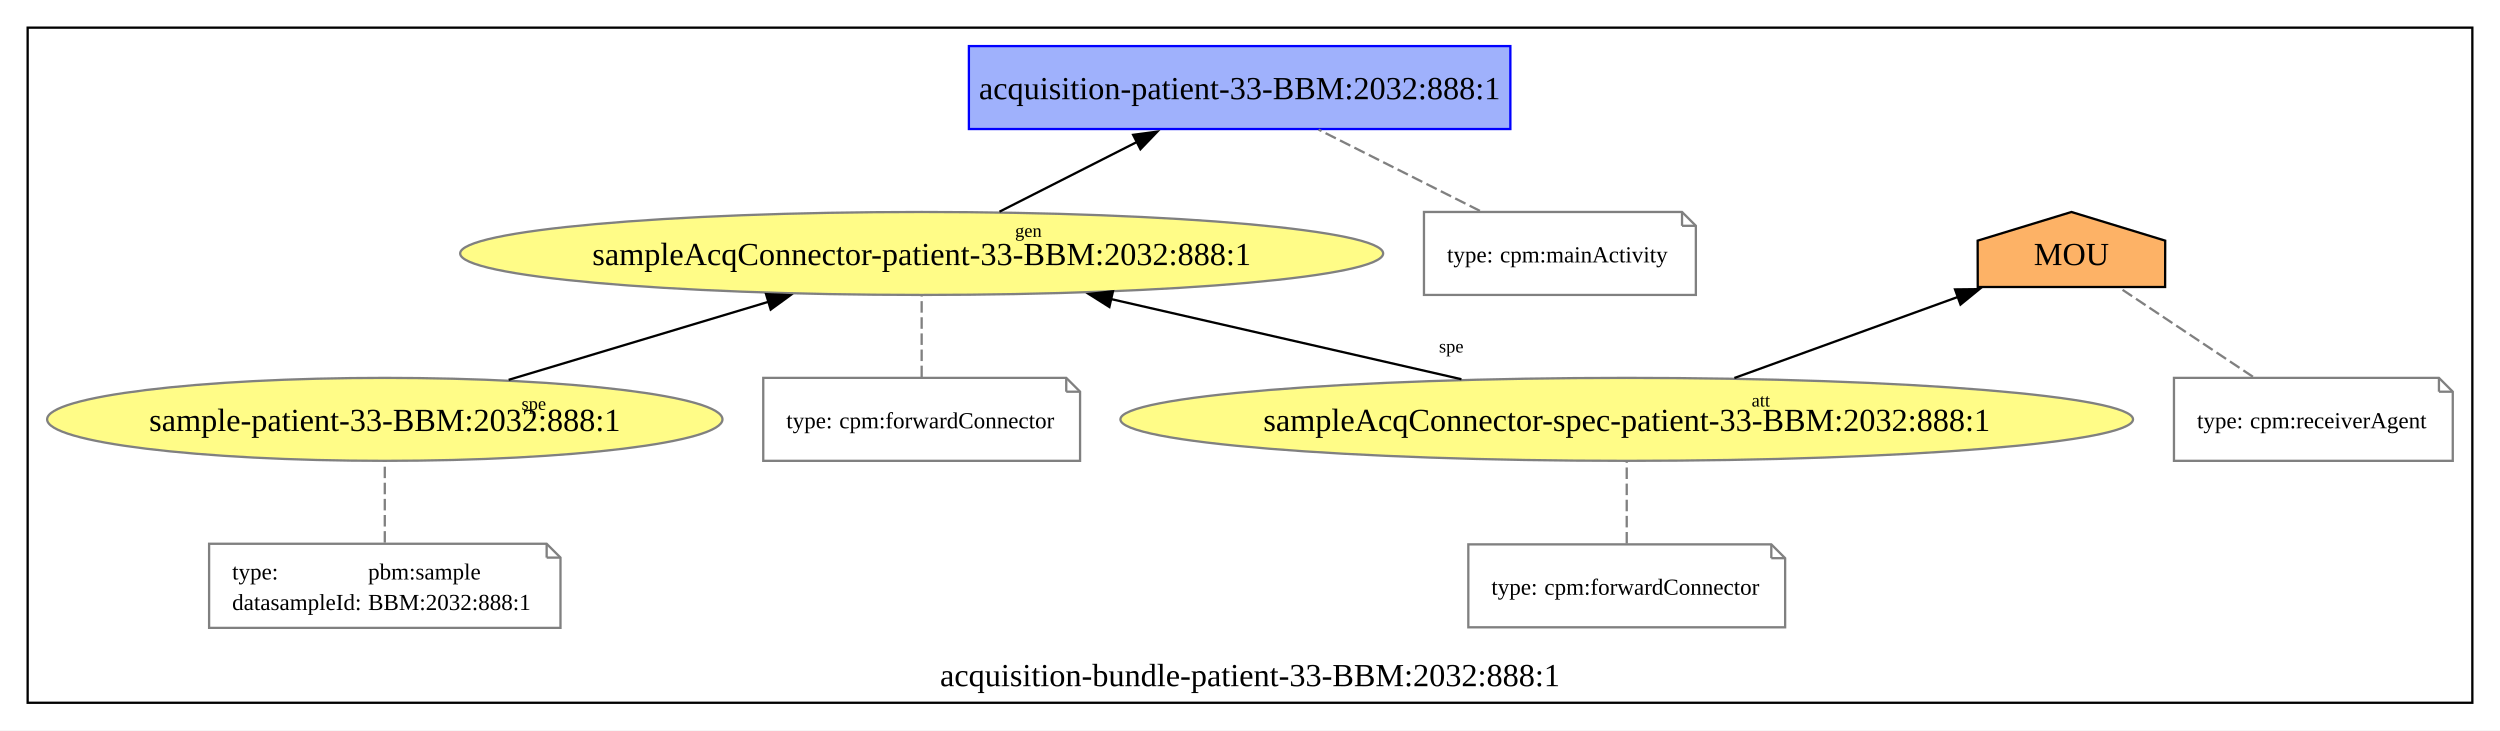
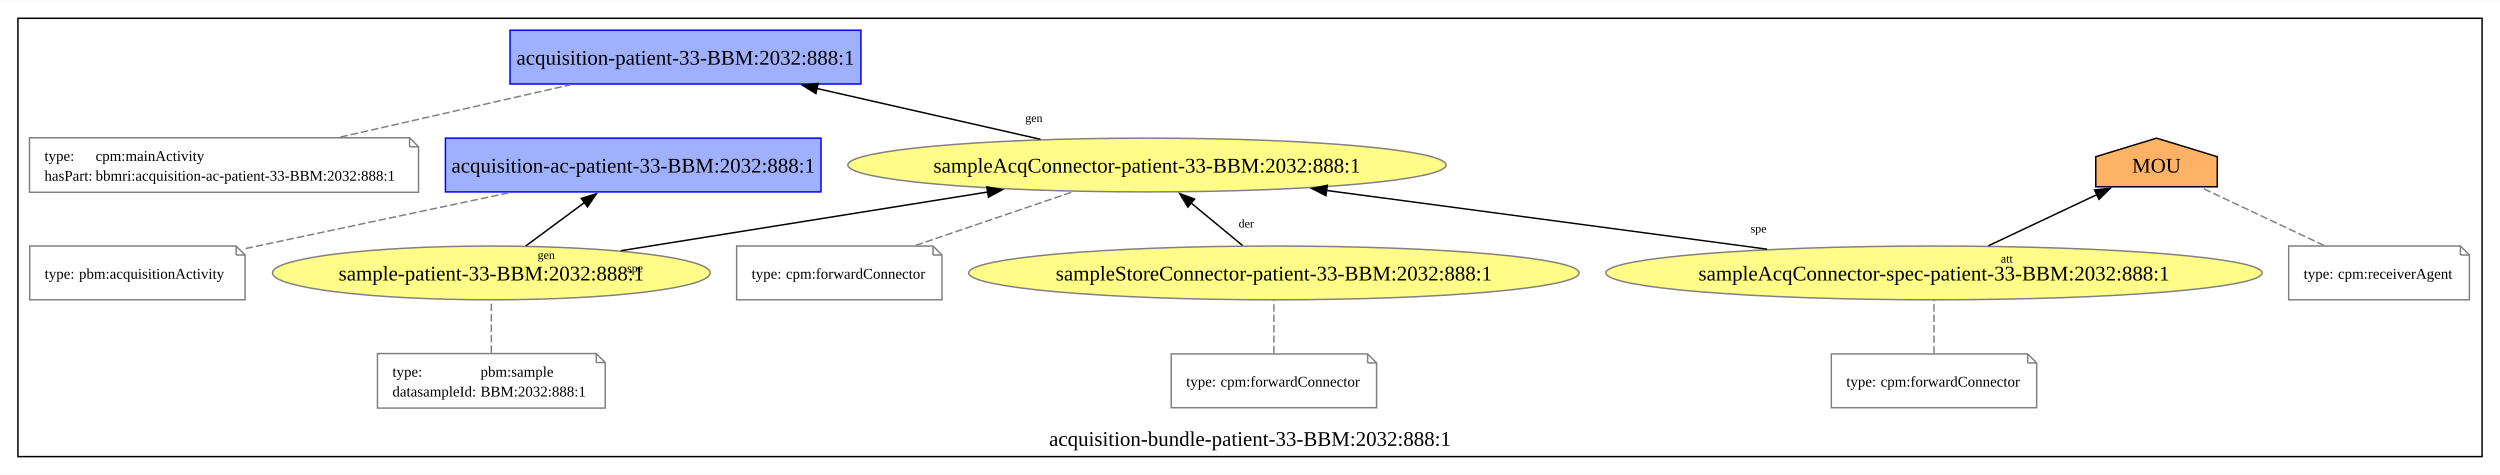
- <svg xmlns="http://www.w3.org/2000/svg" xmlns:xlink="http://www.w3.org/1999/xlink" width="1085pt" height="317pt" viewBox="0.00 0.00 1085.00 317.00">
-   <g id="graph0" class="graph" transform="scale(1 1) rotate(0) translate(4 313)">
-     <polygon fill="white" stroke="none" points="-4,4 -4,-313 1081,-313 1081,4 -4,4" />
+ <svg xmlns="http://www.w3.org/2000/svg" xmlns:xlink="http://www.w3.org/1999/xlink" width="1674pt" height="318pt" viewBox="0.00 0.00 1674.00 317.50">
+   <g id="graph0" class="graph" transform="scale(1 1) rotate(0) translate(4 313.5)">
+     <polygon fill="white" stroke="none" points="-4,4 -4,-313.5 1670,-313.5 1670,4 -4,4" />
    <g id="clust1" class="cluster">
      <g id="a_clust1">
        <a xlink:href="http://www.bbmri.cz/schemas/biobank/dataacquisition-bundle-patient-33-BBM:2032:888:1" xlink:title="acquisition-bundle-patient-33-BBM:2032:888:1">
-           <polygon fill="none" stroke="black" points="8,-8 8,-301 1069,-301 1069,-8 8,-8" />
-           <text text-anchor="middle" x="538.5" y="-15.2" font-family="Times New Roman,serif" font-size="14.00">acquisition-bundle-patient-33-BBM:2032:888:1</text>
+           <polygon fill="none" stroke="black" points="8,-8 8,-301.5 1658,-301.5 1658,-8 8,-8" />
+           <text text-anchor="middle" x="833" y="-15.2" font-family="Times New Roman,serif" font-size="14.00">acquisition-bundle-patient-33-BBM:2032:888:1</text>
        </a>
      </g>
    </g>
    <g id="node1" class="node">
      <g id="a_node1">
        <a xlink:href="http://www.bbmri.cz/schemas/biobank/dataacquisition-patient-33-BBM:2032:888:1" xlink:title="acquisition-patient-33-BBM:2032:888:1">
-           <polygon fill="#9fb1fc" stroke="#0000ff" points="651.5,-293 416.5,-293 416.5,-257 651.5,-257 651.5,-293" />
-           <text text-anchor="middle" x="534" y="-269.95" font-family="Times New Roman,serif" font-size="14.00">acquisition-patient-33-BBM:2032:888:1</text>
+           <polygon fill="#9fb1fc" stroke="#0000ff" points="572.5,-293.5 337.5,-293.5 337.5,-257.5 572.5,-257.5 572.5,-293.5" />
+           <text text-anchor="middle" x="455" y="-270.45" font-family="Times New Roman,serif" font-size="14.00">acquisition-patient-33-BBM:2032:888:1</text>
        </a>
      </g>
    </g>
    <g id="node2" class="node">
-       <polygon fill="none" stroke="gray" points="726,-221 614,-221 614,-185 732,-185 732,-215 726,-221" />
-       <polyline fill="none" stroke="gray" points="726,-221 726,-215" />
-       <polyline fill="none" stroke="gray" points="732,-215 726,-215" />
-       <text text-anchor="start" x="624" y="-199.12" font-family="Times New Roman,serif" font-size="10.00">type:</text>
-       <text text-anchor="start" x="647" y="-199.12" font-family="Times New Roman,serif" font-size="10.00">cpm:mainActivity</text>
+       <polygon fill="none" stroke="gray" points="270.25,-221.5 15.75,-221.5 15.75,-185 276.25,-185 276.25,-215.5 270.25,-221.5" />
+       <polyline fill="none" stroke="gray" points="270.25,-221.5 270.25,-215.5" />
+       <polyline fill="none" stroke="gray" points="276.25,-215.5 270.25,-215.5" />
+       <text text-anchor="start" x="25.75" y="-206" font-family="Times New Roman,serif" font-size="10.00">type:</text>
+       <text text-anchor="start" x="60" y="-206" font-family="Times New Roman,serif" font-size="10.00">cpm:mainActivity</text>
+       <text text-anchor="start" x="25.75" y="-192.75" font-family="Times New Roman,serif" font-size="10.00">hasPart:</text>
+       <text text-anchor="start" x="60" y="-192.75" font-family="Times New Roman,serif" font-size="10.00">bbmri:acquisition-ac-patient-33-BBM:2032:888:1</text>
    </g>
    <g id="edge1" class="edge">
-       <path fill="none" stroke="gray" stroke-dasharray="5,2" d="M638.28,-221.48C616.89,-232.26 589.58,-246.01 568.27,-256.74" />
+       <path fill="none" stroke="gray" stroke-dasharray="5,2" d="M223.97,-221.98C271.17,-232.71 331.12,-246.34 378.12,-257.02" />
    </g>
    <g id="node3" class="node">
      <g id="a_node3">
-         <a xlink:href="http://www.bbmri.cz/schemas/biobank/datasampleAcqConnector-patient-33-BBM:2032:888:1" xlink:title="sampleAcqConnector-patient-33-BBM:2032:888:1">
-           <ellipse fill="#fffc87" stroke="#808080" cx="396" cy="-203" rx="200.29" ry="18" />
-           <text text-anchor="middle" x="396" y="-197.95" font-family="Times New Roman,serif" font-size="14.00">sampleAcqConnector-patient-33-BBM:2032:888:1</text>
+         <a xlink:href="http://www.bbmri.cz/schemas/biobank/dataacquisition-ac-patient-33-BBM:2032:888:1" xlink:title="acquisition-ac-patient-33-BBM:2032:888:1">
+           <polygon fill="#9fb1fc" stroke="#0000ff" points="545.75,-221.25 294.25,-221.25 294.25,-185.25 545.75,-185.25 545.75,-221.25" />
+           <text text-anchor="middle" x="420" y="-198.2" font-family="Times New Roman,serif" font-size="14.00">acquisition-ac-patient-33-BBM:2032:888:1</text>
        </a>
      </g>
    </g>
-     <g id="edge6" class="edge">
-       <path fill="none" stroke="black" d="M429.76,-221.12C447.75,-230.25 470.11,-241.59 489.51,-251.43" />
-       <polygon fill="black" stroke="black" points="487.78,-254.48 498.28,-255.88 490.95,-248.24 487.78,-254.48" />
-       <text text-anchor="middle" x="442.32" y="-210.21" font-family="Times New Roman,serif" font-size="8.00">gen</text>
-     </g>
    <g id="node4" class="node">
-       <polygon fill="none" stroke="gray" points="458.75,-149 327.25,-149 327.25,-113 464.75,-113 464.75,-143 458.75,-149" />
-       <polyline fill="none" stroke="gray" points="458.75,-149 458.75,-143" />
-       <polyline fill="none" stroke="gray" points="464.75,-143 458.75,-143" />
-       <text text-anchor="start" x="337.25" y="-127.12" font-family="Times New Roman,serif" font-size="10.00">type:</text>
-       <text text-anchor="start" x="360.25" y="-127.12" font-family="Times New Roman,serif" font-size="10.00">cpm:forwardConnector</text>
+       <polygon fill="none" stroke="gray" points="154.12,-149 15.88,-149 15.88,-113 160.12,-113 160.12,-143 154.12,-149" />
+       <polyline fill="none" stroke="gray" points="154.12,-149 154.12,-143" />
+       <polyline fill="none" stroke="gray" points="160.12,-143 154.12,-143" />
+       <text text-anchor="start" x="25.88" y="-127.12" font-family="Times New Roman,serif" font-size="10.00">type:</text>
+       <text text-anchor="start" x="48.88" y="-127.12" font-family="Times New Roman,serif" font-size="10.00">pbm:acquisitionActivity</text>
    </g>
    <g id="edge2" class="edge">
-       <path fill="none" stroke="gray" stroke-dasharray="5,2" d="M396,-149.3C396,-160.15 396,-174.08 396,-184.9" />
+       <path fill="none" stroke="gray" stroke-dasharray="5,2" d="M160.45,-147.33C212.63,-158.37 283.13,-173.29 337.48,-184.79" />
    </g>
    <g id="node5" class="node">
      <g id="a_node5">
-         <a xlink:href="http://www.bbmri.cz/schemas/biobank/datasampleAcqConnector-spec-patient-33-BBM:2032:888:1" xlink:title="sampleAcqConnector-spec-patient-33-BBM:2032:888:1">
-           <ellipse fill="#fffc87" stroke="#808080" cx="702" cy="-131" rx="219.74" ry="18" />
-           <text text-anchor="middle" x="702" y="-125.95" font-family="Times New Roman,serif" font-size="14.00">sampleAcqConnector-spec-patient-33-BBM:2032:888:1</text>
+         <a xlink:href="http://www.bbmri.cz/schemas/biobank/datasampleAcqConnector-patient-33-BBM:2032:888:1" xlink:title="sampleAcqConnector-patient-33-BBM:2032:888:1">
+           <ellipse fill="#fffc87" stroke="#808080" cx="764" cy="-203.25" rx="200.29" ry="18" />
+           <text text-anchor="middle" x="764" y="-198.2" font-family="Times New Roman,serif" font-size="14.00">sampleAcqConnector-patient-33-BBM:2032:888:1</text>
        </a>
      </g>
    </g>
    <g id="edge8" class="edge">
-       <path fill="none" stroke="black" d="M630.26,-148.41C584.71,-158.83 525.63,-172.35 478.2,-183.2" />
-       <polygon fill="black" stroke="black" points="477.47,-179.77 468.51,-185.41 479.03,-186.6 477.47,-179.77" />
-       <text text-anchor="middle" x="625.84" y="-160.02" font-family="Times New Roman,serif" font-size="8.00">spe</text>
-     </g>
-     <g id="node9" class="node">
-       <g id="a_node9">
-         <a xlink:href="http://www.bbmri.cz/schemas/biobank/dataMOU" xlink:title="MOU">
-           <polygon fill="#fdb266" stroke="black" points="935.7,-208.56 895,-221 854.3,-208.56 854.34,-188.44 935.66,-188.44 935.7,-208.56" />
-           <text text-anchor="middle" x="895" y="-197.95" font-family="Times New Roman,serif" font-size="14.00">MOU</text>
-         </a>
-       </g>
-     </g>
-     <g id="edge7" class="edge">
-       <path fill="none" stroke="black" d="M748.72,-148.95C778.13,-159.61 816.03,-173.36 845.89,-184.19" />
-       <polygon fill="black" stroke="black" points="844.48,-187.4 855.07,-187.52 846.86,-180.82 844.48,-187.4" />
-       <text text-anchor="middle" x="760.2" y="-136.57" font-family="Times New Roman,serif" font-size="8.00">att</text>
+       <path fill="none" stroke="black" d="M692.72,-220.45C648.17,-230.58 590.46,-243.7 543.06,-254.48" />
+       <polygon fill="black" stroke="black" points="542.32,-251.06 533.34,-256.69 543.87,-257.88 542.32,-251.06" />
+       <text text-anchor="middle" x="688.29" y="-232.06" font-family="Times New Roman,serif" font-size="8.00">gen</text>
    </g>
    <g id="node6" class="node">
-       <polygon fill="none" stroke="gray" points="764.75,-76.75 633.25,-76.75 633.25,-40.75 770.75,-40.75 770.75,-70.75 764.75,-76.75" />
-       <polyline fill="none" stroke="gray" points="764.75,-76.75 764.75,-70.75" />
-       <polyline fill="none" stroke="gray" points="770.75,-70.75 764.75,-70.75" />
-       <text text-anchor="start" x="643.25" y="-54.88" font-family="Times New Roman,serif" font-size="10.00">type:</text>
-       <text text-anchor="start" x="666.25" y="-54.88" font-family="Times New Roman,serif" font-size="10.00">cpm:forwardConnector</text>
+       <polygon fill="none" stroke="gray" points="620.75,-149 489.25,-149 489.25,-113 626.75,-113 626.75,-143 620.75,-149" />
+       <polyline fill="none" stroke="gray" points="620.75,-149 620.75,-143" />
+       <polyline fill="none" stroke="gray" points="626.75,-143 620.75,-143" />
+       <text text-anchor="start" x="499.25" y="-127.12" font-family="Times New Roman,serif" font-size="10.00">type:</text>
+       <text text-anchor="start" x="522.25" y="-127.12" font-family="Times New Roman,serif" font-size="10.00">cpm:forwardConnector</text>
    </g>
    <g id="edge3" class="edge">
-       <path fill="none" stroke="gray" stroke-dasharray="5,2" d="M702,-77.12C702,-88 702,-101.98 702,-112.83" />
+       <path fill="none" stroke="gray" stroke-dasharray="5,2" d="M609.19,-149.46C641.36,-160.43 682.65,-174.51 714.5,-185.37" />
    </g>
    <g id="node7" class="node">
      <g id="a_node7">
-         <a xlink:href="http://www.bbmri.cz/schemas/biobank/datasample-patient-33-BBM:2032:888:1" xlink:title="sample-patient-33-BBM:2032:888:1">
-           <ellipse fill="#fffc87" stroke="#808080" cx="163" cy="-131" rx="146.55" ry="18" />
-           <text text-anchor="middle" x="163" y="-125.95" font-family="Times New Roman,serif" font-size="14.00">sample-patient-33-BBM:2032:888:1</text>
+         <a xlink:href="http://www.bbmri.cz/schemas/biobank/datasampleStoreConnector-patient-33-BBM:2032:888:1" xlink:title="sampleStoreConnector-patient-33-BBM:2032:888:1">
+           <ellipse fill="#fffc87" stroke="#808080" cx="849" cy="-131" rx="204.38" ry="18" />
+           <text text-anchor="middle" x="849" y="-125.95" font-family="Times New Roman,serif" font-size="14.00">sampleStoreConnector-patient-33-BBM:2032:888:1</text>
        </a>
      </g>
    </g>
    <g id="edge9" class="edge">
-       <path fill="none" stroke="black" d="M216.75,-148.15C250.36,-158.25 293.91,-171.33 329.67,-182.07" />
-       <polygon fill="black" stroke="black" points="328.46,-185.36 339.05,-184.89 330.48,-178.66 328.46,-185.36" />
-       <text text-anchor="middle" x="227.67" y="-135.14" font-family="Times New Roman,serif" font-size="8.00">spe</text>
+       <path fill="none" stroke="black" d="M827.99,-149.37C817.59,-157.96 804.87,-168.47 793.51,-177.86" />
+       <polygon fill="black" stroke="black" points="791.41,-175.05 785.94,-184.12 795.87,-180.45 791.41,-175.05" />
+       <text text-anchor="middle" x="830.48" y="-161.43" font-family="Times New Roman,serif" font-size="8.00">der</text>
    </g>
    <g id="node8" class="node">
-       <polygon fill="none" stroke="gray" points="233.25,-77 86.75,-77 86.75,-40.5 239.25,-40.5 239.25,-71 233.25,-77" />
-       <polyline fill="none" stroke="gray" points="233.25,-77 233.25,-71" />
-       <polyline fill="none" stroke="gray" points="239.25,-71 233.25,-71" />
-       <text text-anchor="start" x="96.75" y="-61.5" font-family="Times New Roman,serif" font-size="10.00">type:</text>
-       <text text-anchor="start" x="155.75" y="-61.5" font-family="Times New Roman,serif" font-size="10.00">pbm:sample</text>
-       <text text-anchor="start" x="96.75" y="-48.25" font-family="Times New Roman,serif" font-size="10.00">datasampleId:</text>
-       <text text-anchor="start" x="155.75" y="-48.25" font-family="Times New Roman,serif" font-size="10.00">BBM:2032:888:1</text>
+       <polygon fill="none" stroke="gray" points="911.75,-76.75 780.25,-76.75 780.25,-40.75 917.75,-40.75 917.75,-70.75 911.75,-76.75" />
+       <polyline fill="none" stroke="gray" points="911.75,-76.75 911.75,-70.75" />
+       <polyline fill="none" stroke="gray" points="917.75,-70.75 911.75,-70.75" />
+       <text text-anchor="start" x="790.25" y="-54.88" font-family="Times New Roman,serif" font-size="10.00">type:</text>
+       <text text-anchor="start" x="813.25" y="-54.88" font-family="Times New Roman,serif" font-size="10.00">cpm:forwardConnector</text>
    </g>
    <g id="edge4" class="edge">
-       <path fill="none" stroke="gray" stroke-dasharray="5,2" d="M163,-77.48C163,-88.21 163,-101.84 163,-112.52" />
+       <path fill="none" stroke="gray" stroke-dasharray="5,2" d="M849,-77.12C849,-88 849,-101.98 849,-112.83" />
+     </g>
+     <g id="node9" class="node">
+       <g id="a_node9">
+         <a xlink:href="http://www.bbmri.cz/schemas/biobank/datasampleAcqConnector-spec-patient-33-BBM:2032:888:1" xlink:title="sampleAcqConnector-spec-patient-33-BBM:2032:888:1">
+           <ellipse fill="#fffc87" stroke="#808080" cx="1291" cy="-131" rx="219.74" ry="18" />
+           <text text-anchor="middle" x="1291" y="-125.95" font-family="Times New Roman,serif" font-size="14.00">sampleAcqConnector-spec-patient-33-BBM:2032:888:1</text>
+         </a>
+       </g>
+     </g>
+     <g id="edge11" class="edge">
+       <path fill="none" stroke="black" d="M1179.24,-146.9C1092.6,-158.45 972.77,-174.42 884.1,-186.24" />
+       <polygon fill="black" stroke="black" points="883.85,-182.74 874.4,-187.53 884.77,-189.68 883.85,-182.74" />
+       <text text-anchor="middle" x="1173.52" y="-158.04" font-family="Times New Roman,serif" font-size="8.00">spe</text>
+     </g>
+     <g id="node13" class="node">
+       <g id="a_node13">
+         <a xlink:href="http://www.bbmri.cz/schemas/biobank/dataMOU" xlink:title="MOU">
+           <polygon fill="#fdb266" stroke="black" points="1480.7,-208.81 1440,-221.25 1399.3,-208.81 1399.34,-188.69 1480.66,-188.69 1480.7,-208.81" />
+           <text text-anchor="middle" x="1440" y="-198.2" font-family="Times New Roman,serif" font-size="14.00">MOU</text>
+         </a>
+       </g>
+     </g>
+     <g id="edge10" class="edge">
+       <path fill="none" stroke="black" d="M1327.45,-149.19C1349.46,-159.56 1377.54,-172.8 1400.14,-183.46" />
+       <polygon fill="black" stroke="black" points="1398.52,-186.56 1409.05,-187.66 1401.5,-180.23 1398.52,-186.56" />
+       <text text-anchor="middle" x="1339.77" y="-137.91" font-family="Times New Roman,serif" font-size="8.00">att</text>
    </g>
    <g id="node10" class="node">
-       <polygon fill="none" stroke="gray" points="1054.5,-149 939.5,-149 939.5,-113 1060.5,-113 1060.5,-143 1054.5,-149" />
-       <polyline fill="none" stroke="gray" points="1054.5,-149 1054.5,-143" />
-       <polyline fill="none" stroke="gray" points="1060.5,-143 1054.5,-143" />
-       <text text-anchor="start" x="949.5" y="-127.12" font-family="Times New Roman,serif" font-size="10.00">type:</text>
-       <text text-anchor="start" x="972.5" y="-127.12" font-family="Times New Roman,serif" font-size="10.00">cpm:receiverAgent</text>
+       <polygon fill="none" stroke="gray" points="1353.75,-76.75 1222.25,-76.75 1222.25,-40.75 1359.75,-40.75 1359.75,-70.75 1353.75,-76.75" />
+       <polyline fill="none" stroke="gray" points="1353.75,-76.75 1353.75,-70.75" />
+       <polyline fill="none" stroke="gray" points="1359.75,-70.75 1353.75,-70.75" />
+       <text text-anchor="start" x="1232.25" y="-54.88" font-family="Times New Roman,serif" font-size="10.00">type:</text>
+       <text text-anchor="start" x="1255.25" y="-54.88" font-family="Times New Roman,serif" font-size="10.00">cpm:forwardConnector</text>
    </g>
    <g id="edge5" class="edge">
-       <path fill="none" stroke="gray" stroke-dasharray="5,2" d="M973.77,-149.48C955.92,-161.39 932.59,-176.94 915.97,-188.02" />
+       <path fill="none" stroke="gray" stroke-dasharray="5,2" d="M1291,-77.12C1291,-88 1291,-101.98 1291,-112.83" />
+     </g>
+     <g id="node11" class="node">
+       <g id="a_node11">
+         <a xlink:href="http://www.bbmri.cz/schemas/biobank/datasample-patient-33-BBM:2032:888:1" xlink:title="sample-patient-33-BBM:2032:888:1">
+           <ellipse fill="#fffc87" stroke="#808080" cx="325" cy="-131" rx="146.55" ry="18" />
+           <text text-anchor="middle" x="325" y="-125.95" font-family="Times New Roman,serif" font-size="14.00">sample-patient-33-BBM:2032:888:1</text>
+         </a>
+       </g>
+     </g>
+     <g id="edge13" class="edge">
+       <path fill="none" stroke="black" d="M348,-149.01C359.84,-157.76 374.48,-168.59 387.46,-178.19" />
+       <polygon fill="black" stroke="black" points="385.22,-180.88 395.34,-184.01 389.38,-175.25 385.22,-180.88" />
+       <text text-anchor="middle" x="361.75" y="-140.29" font-family="Times New Roman,serif" font-size="8.00">gen</text>
+     </g>
+     <g id="edge12" class="edge">
+       <path fill="none" stroke="black" d="M411.73,-145.88C482.35,-157.18 582.33,-173.18 657.75,-185.25" />
+       <polygon fill="black" stroke="black" points="656.77,-188.64 667.2,-186.76 657.87,-181.72 656.77,-188.64" />
+       <text text-anchor="middle" x="421.19" y="-131.51" font-family="Times New Roman,serif" font-size="8.00">spe</text>
+     </g>
+     <g id="node12" class="node">
+       <polygon fill="none" stroke="gray" points="395.25,-77 248.75,-77 248.75,-40.5 401.25,-40.5 401.25,-71 395.25,-77" />
+       <polyline fill="none" stroke="gray" points="395.25,-77 395.25,-71" />
+       <polyline fill="none" stroke="gray" points="401.25,-71 395.25,-71" />
+       <text text-anchor="start" x="258.75" y="-61.5" font-family="Times New Roman,serif" font-size="10.00">type:</text>
+       <text text-anchor="start" x="317.75" y="-61.5" font-family="Times New Roman,serif" font-size="10.00">pbm:sample</text>
+       <text text-anchor="start" x="258.75" y="-48.25" font-family="Times New Roman,serif" font-size="10.00">datasampleId:</text>
+       <text text-anchor="start" x="317.75" y="-48.25" font-family="Times New Roman,serif" font-size="10.00">BBM:2032:888:1</text>
+     </g>
+     <g id="edge6" class="edge">
+       <path fill="none" stroke="gray" stroke-dasharray="5,2" d="M325,-77.48C325,-88.21 325,-101.84 325,-112.52" />
+     </g>
+     <g id="node14" class="node">
+       <polygon fill="none" stroke="gray" points="1643.5,-149 1528.5,-149 1528.5,-113 1649.5,-113 1649.5,-143 1643.5,-149" />
+       <polyline fill="none" stroke="gray" points="1643.5,-149 1643.5,-143" />
+       <polyline fill="none" stroke="gray" points="1649.5,-143 1643.5,-143" />
+       <text text-anchor="start" x="1538.5" y="-127.12" font-family="Times New Roman,serif" font-size="10.00">type:</text>
+       <text text-anchor="start" x="1561.5" y="-127.12" font-family="Times New Roman,serif" font-size="10.00">cpm:receiverAgent</text>
+     </g>
+     <g id="edge7" class="edge">
+       <path fill="none" stroke="gray" stroke-dasharray="5,2" d="M1552.17,-149.37C1526.66,-161.39 1493.16,-177.19 1469.43,-188.38" />
    </g>
  </g>
</svg>
